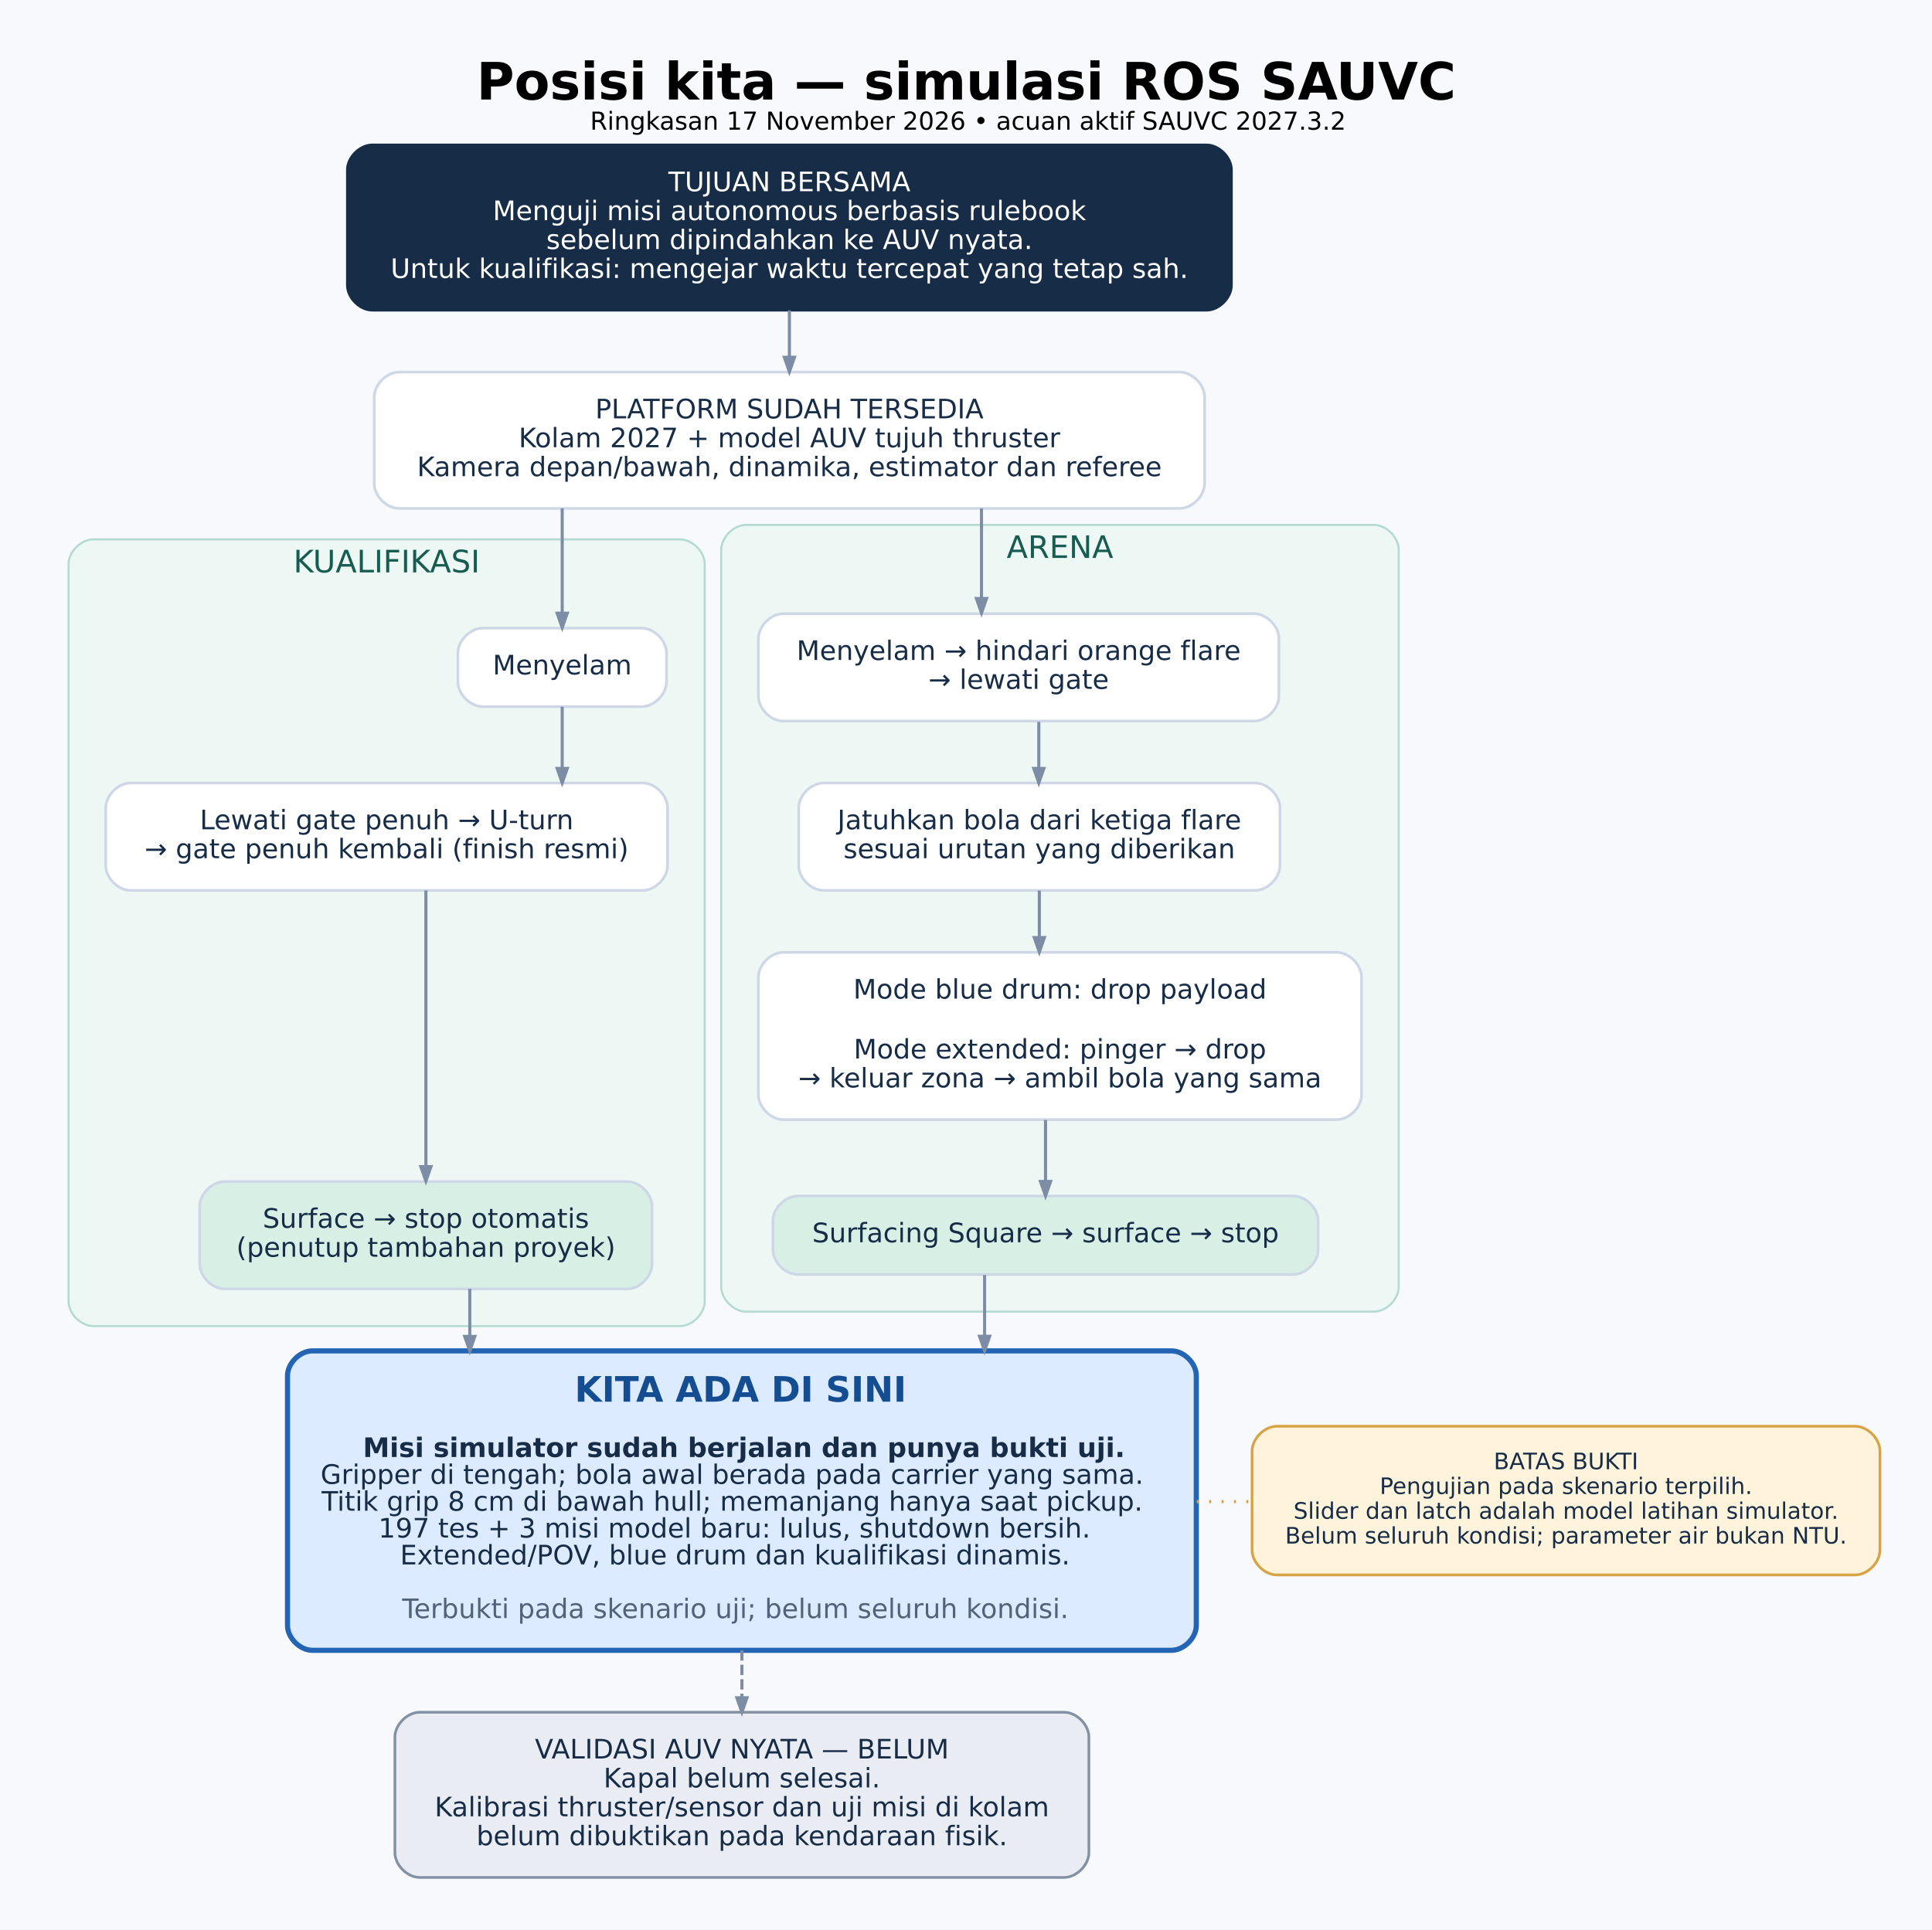
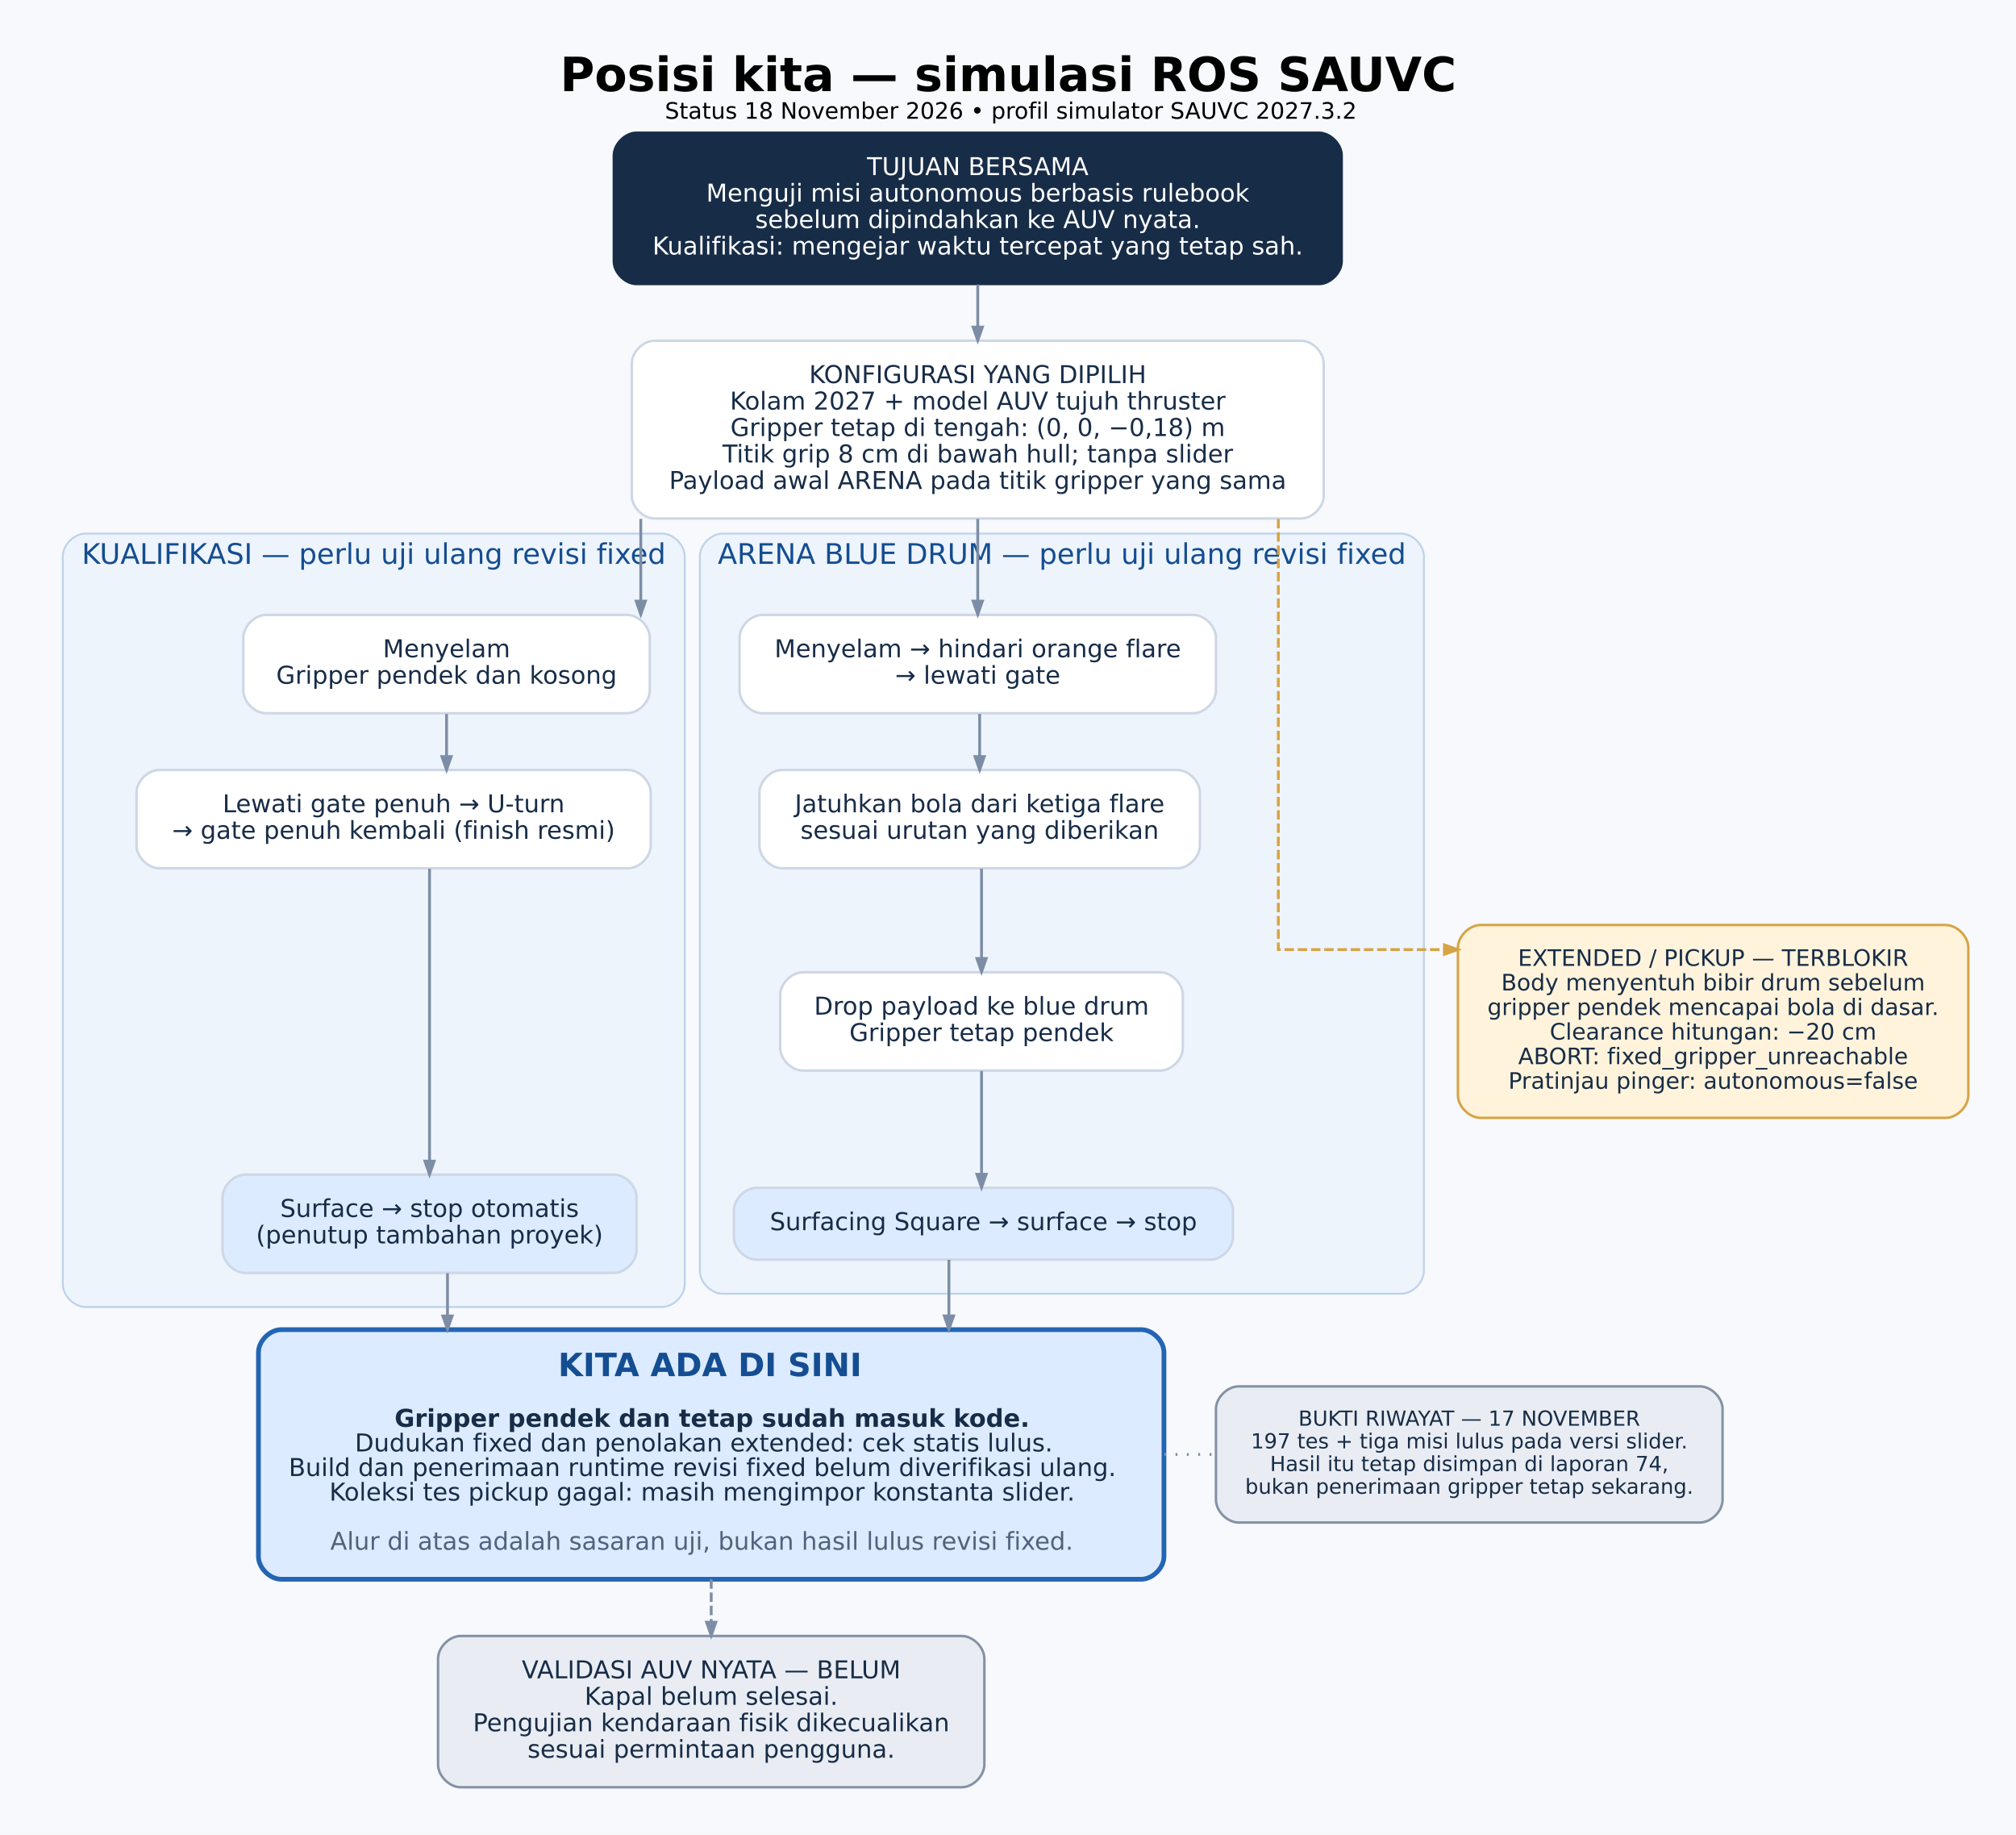
- <svg xmlns="http://www.w3.org/2000/svg" width="935pt" height="934pt" viewBox="0.00 0.00 935.40 934.40">
-   <g id="graph0" class="graph" transform="scale(1 1) rotate(0) translate(25.2 909.2)">
-     <polygon fill="#f7f9fc" stroke="transparent" points="-25.2,25.2 -25.2,-909.2 910.2,-909.2 910.2,25.2 -25.2,25.2" />
-     <text text-anchor="start" x="205.5" y="-861" font-family="DejaVu Sans" font-weight="bold" font-size="25.00">Posisi kita — simulasi ROS SAUVC</text>
-     <text text-anchor="start" x="260.5" y="-846.4" font-family="DejaVu Sans" font-size="12.00">Ringkasan 17 November 2026 • acuan aktif SAUVC 2027.3.2</text>
+ <svg xmlns="http://www.w3.org/2000/svg" width="1066pt" height="970pt" viewBox="0.00 0.00 1066.40 970.40">
+   <g id="graph0" class="graph" transform="scale(1 1) rotate(0) translate(25.2 945.2)">
+     <polygon fill="#f7f9fc" stroke="transparent" points="-25.2,25.2 -25.2,-945.2 1041.2,-945.2 1041.2,25.2 -25.2,25.2" />
+     <text text-anchor="start" x="271" y="-897" font-family="DejaVu Sans" font-weight="bold" font-size="25.00">Posisi kita — simulasi ROS SAUVC</text>
+     <text text-anchor="start" x="326.5" y="-882.4" font-family="DejaVu Sans" font-size="12.00">Status 18 November 2026 • profil simulator SAUVC 2027.3.2</text>
    <g id="clust1" class="cluster">
-       <path fill="#edf7f4" stroke="#b4dad1" d="M20,-267C20,-267 304,-267 304,-267 310,-267 316,-273 316,-279 316,-279 316,-636 316,-636 316,-642 310,-648 304,-648 304,-648 20,-648 20,-648 14,-648 8,-642 8,-636 8,-636 8,-279 8,-279 8,-273 14,-267 20,-267" />
-       <text text-anchor="middle" x="162" y="-632" font-family="DejaVu Sans" font-size="15.00" fill="#165c51">KUALIFIKASI</text>
+       <path fill="#eef4fc" stroke="#bed2eb" d="M20,-254C20,-254 325,-254 325,-254 331,-254 337,-260 337,-266 337,-266 337,-651 337,-651 337,-657 331,-663 325,-663 325,-663 20,-663 20,-663 14,-663 8,-657 8,-651 8,-651 8,-266 8,-266 8,-260 14,-254 20,-254" />
+       <text text-anchor="middle" x="172.5" y="-647" font-family="DejaVu Sans" font-size="15.00" fill="#144d91">KUALIFIKASI — perlu uji ulang revisi fixed</text>
    </g>
    <g id="clust2" class="cluster">
-       <path fill="#edf7f4" stroke="#b4dad1" d="M336,-274C336,-274 640,-274 640,-274 646,-274 652,-280 652,-286 652,-286 652,-643 652,-643 652,-649 646,-655 640,-655 640,-655 336,-655 336,-655 330,-655 324,-649 324,-643 324,-643 324,-286 324,-286 324,-280 330,-274 336,-274" />
-       <text text-anchor="middle" x="488" y="-639" font-family="DejaVu Sans" font-size="15.00" fill="#165c51">ARENA</text>
+       <path fill="#eef4fc" stroke="#bed2eb" d="M357,-261C357,-261 716,-261 716,-261 722,-261 728,-267 728,-273 728,-273 728,-651 728,-651 728,-657 722,-663 716,-663 716,-663 357,-663 357,-663 351,-663 345,-657 345,-651 345,-651 345,-273 345,-273 345,-267 351,-261 357,-261" />
+       <text text-anchor="middle" x="536.5" y="-647" font-family="DejaVu Sans" font-size="15.00" fill="#144d91">ARENA BLUE DRUM — perlu uji ulang revisi fixed</text>
    </g>
    <g id="node1" class="node">
-       <path fill="#172c47" stroke="#172c47" stroke-width="1.3" d="M559,-839C559,-839 155,-839 155,-839 149,-839 143,-833 143,-827 143,-827 143,-771 143,-771 143,-765 149,-759 155,-759 155,-759 559,-759 559,-759 565,-759 571,-765 571,-771 571,-771 571,-827 571,-827 571,-833 565,-839 559,-839" />
-       <text text-anchor="middle" x="357" y="-816.6" font-family="DejaVu Sans" font-size="13.00" fill="white">TUJUAN BERSAMA</text>
-       <text text-anchor="middle" x="357" y="-802.6" font-family="DejaVu Sans" font-size="13.00" fill="white">Menguji misi autonomous berbasis rulebook</text>
-       <text text-anchor="middle" x="357" y="-788.6" font-family="DejaVu Sans" font-size="13.00" fill="white">sebelum dipindahkan ke AUV nyata.</text>
-       <text text-anchor="middle" x="357" y="-774.6" font-family="DejaVu Sans" font-size="13.00" fill="white">Untuk kualifikasi: mengejar waktu tercepat yang tetap sah.</text>
+       <path fill="#172c47" stroke="#172c47" stroke-width="1.3" d="M672.5,-875C672.5,-875 311.5,-875 311.5,-875 305.5,-875 299.5,-869 299.5,-863 299.5,-863 299.5,-807 299.5,-807 299.5,-801 305.5,-795 311.5,-795 311.5,-795 672.5,-795 672.5,-795 678.5,-795 684.5,-801 684.5,-807 684.5,-807 684.5,-863 684.5,-863 684.5,-869 678.5,-875 672.5,-875" />
+       <text text-anchor="middle" x="492" y="-852.6" font-family="DejaVu Sans" font-size="13.00" fill="white">TUJUAN BERSAMA</text>
+       <text text-anchor="middle" x="492" y="-838.6" font-family="DejaVu Sans" font-size="13.00" fill="white">Menguji misi autonomous berbasis rulebook</text>
+       <text text-anchor="middle" x="492" y="-824.6" font-family="DejaVu Sans" font-size="13.00" fill="white">sebelum dipindahkan ke AUV nyata.</text>
+       <text text-anchor="middle" x="492" y="-810.6" font-family="DejaVu Sans" font-size="13.00" fill="white">Kualifikasi: mengejar waktu tercepat yang tetap sah.</text>
    </g>
    <g id="node2" class="node">
-       <path fill="white" stroke="#cdd7e5" stroke-width="1.3" d="M546,-729C546,-729 168,-729 168,-729 162,-729 156,-723 156,-717 156,-717 156,-675 156,-675 156,-669 162,-663 168,-663 168,-663 546,-663 546,-663 552,-663 558,-669 558,-675 558,-675 558,-717 558,-717 558,-723 552,-729 546,-729" />
-       <text text-anchor="middle" x="357" y="-706.6" font-family="DejaVu Sans" font-size="13.00" fill="#172c47">PLATFORM SUDAH TERSEDIA</text>
-       <text text-anchor="middle" x="357" y="-692.6" font-family="DejaVu Sans" font-size="13.00" fill="#172c47">Kolam 2027 + model AUV tujuh thruster</text>
-       <text text-anchor="middle" x="357" y="-678.6" font-family="DejaVu Sans" font-size="13.00" fill="#172c47">Kamera depan/bawah, dinamika, estimator dan referee</text>
+       <path fill="white" stroke="#cdd7e5" stroke-width="1.3" d="M663,-765C663,-765 321,-765 321,-765 315,-765 309,-759 309,-753 309,-753 309,-683 309,-683 309,-677 315,-671 321,-671 321,-671 663,-671 663,-671 669,-671 675,-677 675,-683 675,-683 675,-753 675,-753 675,-759 669,-765 663,-765" />
+       <text text-anchor="middle" x="492" y="-742.6" font-family="DejaVu Sans" font-size="13.00" fill="#172c47">KONFIGURASI YANG DIPILIH</text>
+       <text text-anchor="middle" x="492" y="-728.6" font-family="DejaVu Sans" font-size="13.00" fill="#172c47">Kolam 2027 + model AUV tujuh thruster</text>
+       <text text-anchor="middle" x="492" y="-714.6" font-family="DejaVu Sans" font-size="13.00" fill="#172c47">Gripper tetap di tengah: (0, 0, −0,18) m</text>
+       <text text-anchor="middle" x="492" y="-700.6" font-family="DejaVu Sans" font-size="13.00" fill="#172c47">Titik grip 8 cm di bawah hull; tanpa slider</text>
+       <text text-anchor="middle" x="492" y="-686.6" font-family="DejaVu Sans" font-size="13.00" fill="#172c47">Payload awal ARENA pada titik gripper yang sama</text>
    </g>
    <g id="edge1" class="edge">
-       <path fill="none" stroke="#7d8da5" stroke-width="1.5" d="M357,-758.88C357,-758.88 357,-736.18 357,-736.18" />
-       <polygon fill="#7d8da5" stroke="#7d8da5" stroke-width="1.5" points="359.45,-736.18 357,-729.18 354.55,-736.18 359.45,-736.18" />
+       <path fill="none" stroke="#7d8da5" stroke-width="1.5" d="M492,-794.74C492,-794.74 492,-772.19 492,-772.19" />
+       <polygon fill="#7d8da5" stroke="#7d8da5" stroke-width="1.5" points="494.45,-772.19 492,-765.19 489.55,-772.19 494.45,-772.19" />
    </g>
    <g id="node3" class="node">
-       <path fill="white" stroke="#cdd7e5" stroke-width="1.3" d="M285.5,-605C285.5,-605 208.5,-605 208.5,-605 202.5,-605 196.5,-599 196.5,-593 196.5,-593 196.5,-579 196.5,-579 196.5,-573 202.5,-567 208.5,-567 208.5,-567 285.5,-567 285.5,-567 291.5,-567 297.5,-573 297.5,-579 297.5,-579 297.5,-593 297.5,-593 297.5,-599 291.5,-605 285.5,-605" />
-       <text text-anchor="middle" x="247" y="-582.6" font-family="DejaVu Sans" font-size="13.00" fill="#172c47">Menyelam</text>
+       <path fill="white" stroke="#cdd7e5" stroke-width="1.3" d="M306.5,-620C306.5,-620 115.5,-620 115.5,-620 109.5,-620 103.5,-614 103.5,-608 103.5,-608 103.5,-580 103.5,-580 103.5,-574 109.5,-568 115.5,-568 115.5,-568 306.5,-568 306.5,-568 312.5,-568 318.5,-574 318.5,-580 318.5,-580 318.5,-608 318.5,-608 318.5,-614 312.5,-620 306.5,-620" />
+       <text text-anchor="middle" x="211" y="-597.6" font-family="DejaVu Sans" font-size="13.00" fill="#172c47">Menyelam</text>
+       <text text-anchor="middle" x="211" y="-583.6" font-family="DejaVu Sans" font-size="13.00" fill="#172c47">Gripper pendek dan kosong</text>
    </g>
    <g id="edge7" class="edge">
-       <path fill="none" stroke="#7d8da5" stroke-width="1.5" d="M247,-663C247,-663 247,-612.23 247,-612.23" />
-       <polygon fill="#7d8da5" stroke="#7d8da5" stroke-width="1.5" points="249.45,-612.23 247,-605.23 244.55,-612.23 249.45,-612.23" />
+       <path fill="none" stroke="#7d8da5" stroke-width="1.5" d="M313.75,-670.77C313.75,-670.77 313.75,-627.29 313.75,-627.29" />
+       <polygon fill="#7d8da5" stroke="#7d8da5" stroke-width="1.5" points="316.2,-627.29 313.75,-620.29 311.3,-627.29 316.2,-627.29" />
    </g>
    <g id="node6" class="node">
-       <path fill="white" stroke="#cdd7e5" stroke-width="1.3" d="M582,-612C582,-612 354,-612 354,-612 348,-612 342,-606 342,-600 342,-600 342,-572 342,-572 342,-566 348,-560 354,-560 354,-560 582,-560 582,-560 588,-560 594,-566 594,-572 594,-572 594,-600 594,-600 594,-606 588,-612 582,-612" />
-       <text text-anchor="middle" x="468" y="-589.6" font-family="DejaVu Sans" font-size="13.00" fill="#172c47">Menyelam → hindari orange flare</text>
-       <text text-anchor="middle" x="468" y="-575.6" font-family="DejaVu Sans" font-size="13.00" fill="#172c47">→ lewati gate</text>
+       <path fill="white" stroke="#cdd7e5" stroke-width="1.3" d="M606,-620C606,-620 378,-620 378,-620 372,-620 366,-614 366,-608 366,-608 366,-580 366,-580 366,-574 372,-568 378,-568 378,-568 606,-568 606,-568 612,-568 618,-574 618,-580 618,-580 618,-608 618,-608 618,-614 612,-620 606,-620" />
+       <text text-anchor="middle" x="492" y="-597.6" font-family="DejaVu Sans" font-size="13.00" fill="#172c47">Menyelam → hindari orange flare</text>
+       <text text-anchor="middle" x="492" y="-583.6" font-family="DejaVu Sans" font-size="13.00" fill="#172c47">→ lewati gate</text>
    </g>
    <g id="edge8" class="edge">
-       <path fill="none" stroke="#7d8da5" stroke-width="1.5" d="M450,-663C450,-663 450,-619.35 450,-619.35" />
-       <polygon fill="#7d8da5" stroke="#7d8da5" stroke-width="1.5" points="452.45,-619.35 450,-612.35 447.55,-619.35 452.45,-619.35" />
+       <path fill="none" stroke="#7d8da5" stroke-width="1.5" d="M492,-670.77C492,-670.77 492,-627.29 492,-627.29" />
+       <polygon fill="#7d8da5" stroke="#7d8da5" stroke-width="1.5" points="494.45,-627.29 492,-620.29 489.55,-627.29 494.45,-627.29" />
+     </g>
+     <g id="node10" class="node">
+       <path fill="#fff3db" stroke="#d6a445" stroke-width="1.3" d="M1004,-456C1004,-456 758,-456 758,-456 752,-456 746,-450 746,-444 746,-444 746,-366 746,-366 746,-360 752,-354 758,-354 758,-354 1004,-354 1004,-354 1010,-354 1016,-360 1016,-366 1016,-366 1016,-444 1016,-444 1016,-450 1010,-456 1004,-456" />
+       <text text-anchor="middle" x="881" y="-434.4" font-family="DejaVu Sans" font-size="12.00" fill="#172c47">EXTENDED / PICKUP — TERBLOKIR</text>
+       <text text-anchor="middle" x="881" y="-421.4" font-family="DejaVu Sans" font-size="12.00" fill="#172c47">Body menyentuh bibir drum sebelum</text>
+       <text text-anchor="middle" x="881" y="-408.4" font-family="DejaVu Sans" font-size="12.00" fill="#172c47">gripper pendek mencapai bola di dasar.</text>
+       <text text-anchor="middle" x="881" y="-395.4" font-family="DejaVu Sans" font-size="12.00" fill="#172c47">Clearance hitungan: −20 cm</text>
+       <text text-anchor="middle" x="881" y="-382.4" font-family="DejaVu Sans" font-size="12.00" fill="#172c47">ABORT: fixed_gripper_unreachable</text>
+       <text text-anchor="middle" x="881" y="-369.4" font-family="DejaVu Sans" font-size="12.00" fill="#172c47">Pratinjau pinger: autonomous=false</text>
+     </g>
+     <g id="edge9" class="edge">
+       <path fill="none" stroke="#d6a445" stroke-width="1.5" stroke-dasharray="5,2" d="M651,-670.73C651,-592.1 651,-443 651,-443 651,-443 738.88,-443 738.88,-443" />
+       <polygon fill="#d6a445" stroke="#d6a445" stroke-width="1.5" points="738.88,-445.45 745.88,-443 738.88,-440.55 738.88,-445.45" />
    </g>
    <g id="node4" class="node">
-       <path fill="white" stroke="#cdd7e5" stroke-width="1.3" d="M286,-530C286,-530 38,-530 38,-530 32,-530 26,-524 26,-518 26,-518 26,-490 26,-490 26,-484 32,-478 38,-478 38,-478 286,-478 286,-478 292,-478 298,-484 298,-490 298,-490 298,-518 298,-518 298,-524 292,-530 286,-530" />
-       <text text-anchor="middle" x="162" y="-507.6" font-family="DejaVu Sans" font-size="13.00" fill="#172c47">Lewati gate penuh → U-turn</text>
-       <text text-anchor="middle" x="162" y="-493.6" font-family="DejaVu Sans" font-size="13.00" fill="#172c47">→ gate penuh kembali (finish resmi)</text>
+       <path fill="white" stroke="#cdd7e5" stroke-width="1.3" d="M307,-538C307,-538 59,-538 59,-538 53,-538 47,-532 47,-526 47,-526 47,-498 47,-498 47,-492 53,-486 59,-486 59,-486 307,-486 307,-486 313,-486 319,-492 319,-498 319,-498 319,-526 319,-526 319,-532 313,-538 307,-538" />
+       <text text-anchor="middle" x="183" y="-515.6" font-family="DejaVu Sans" font-size="13.00" fill="#172c47">Lewati gate penuh → U-turn</text>
+       <text text-anchor="middle" x="183" y="-501.6" font-family="DejaVu Sans" font-size="13.00" fill="#172c47">→ gate penuh kembali (finish resmi)</text>
    </g>
    <g id="edge2" class="edge">
-       <path fill="none" stroke="#7d8da5" stroke-width="1.5" d="M247,-566.98C247,-566.98 247,-537.06 247,-537.06" />
-       <polygon fill="#7d8da5" stroke="#7d8da5" stroke-width="1.5" points="249.45,-537.06 247,-530.06 244.55,-537.06 249.45,-537.06" />
+       <path fill="none" stroke="#7d8da5" stroke-width="1.5" d="M211,-567.6C211,-567.6 211,-545.07 211,-545.07" />
+       <polygon fill="#7d8da5" stroke="#7d8da5" stroke-width="1.5" points="213.45,-545.07 211,-538.07 208.55,-545.07 213.45,-545.07" />
    </g>
    <g id="node5" class="node">
-       <path fill="#d8efe6" stroke="#cdd7e5" stroke-width="1.3" d="M278.5,-337C278.5,-337 83.5,-337 83.5,-337 77.5,-337 71.5,-331 71.5,-325 71.5,-325 71.5,-297 71.5,-297 71.5,-291 77.5,-285 83.5,-285 83.5,-285 278.5,-285 278.5,-285 284.5,-285 290.5,-291 290.5,-297 290.5,-297 290.5,-325 290.5,-325 290.5,-331 284.5,-337 278.5,-337" />
-       <text text-anchor="middle" x="181" y="-314.6" font-family="DejaVu Sans" font-size="13.00" fill="#172c47">Surface → stop otomatis</text>
-       <text text-anchor="middle" x="181" y="-300.6" font-family="DejaVu Sans" font-size="13.00" fill="#172c47">(penutup tambahan proyek)</text>
+       <path fill="#dcebff" stroke="#cdd7e5" stroke-width="1.3" d="M299.5,-324C299.5,-324 104.5,-324 104.5,-324 98.5,-324 92.5,-318 92.5,-312 92.5,-312 92.5,-284 92.5,-284 92.5,-278 98.5,-272 104.5,-272 104.5,-272 299.5,-272 299.5,-272 305.5,-272 311.5,-278 311.5,-284 311.5,-284 311.5,-312 311.5,-312 311.5,-318 305.5,-324 299.5,-324" />
+       <text text-anchor="middle" x="202" y="-301.6" font-family="DejaVu Sans" font-size="13.00" fill="#172c47">Surface → stop otomatis</text>
+       <text text-anchor="middle" x="202" y="-287.6" font-family="DejaVu Sans" font-size="13.00" fill="#172c47">(penutup tambahan proyek)</text>
    </g>
    <g id="edge3" class="edge">
-       <path fill="none" stroke="#7d8da5" stroke-width="1.5" d="M181,-477.97C181,-477.97 181,-344.23 181,-344.23" />
-       <polygon fill="#7d8da5" stroke="#7d8da5" stroke-width="1.5" points="183.45,-344.23 181,-337.23 178.55,-344.23 183.45,-344.23" />
+       <path fill="none" stroke="#7d8da5" stroke-width="1.5" d="M202,-485.76C202,-485.76 202,-331.12 202,-331.12" />
+       <polygon fill="#7d8da5" stroke="#7d8da5" stroke-width="1.5" points="204.45,-331.12 202,-324.12 199.55,-331.12 204.45,-331.12" />
    </g>
-     <g id="node10" class="node">
-       <path fill="#dcebff" stroke="#2365b4" stroke-width="2.5" d="M542,-255C542,-255 126,-255 126,-255 120,-255 114,-249 114,-243 114,-243 114,-122 114,-122 114,-116 120,-110 126,-110 126,-110 542,-110 542,-110 548,-110 554,-116 554,-122 554,-122 554,-243 554,-243 554,-249 548,-255 542,-255" />
-       <text text-anchor="start" x="253" y="-230.4" font-family="DejaVu Sans" font-weight="bold" font-size="17.00" fill="#144d91">KITA ADA DI SINI</text>
-       <text text-anchor="start" x="150.5" y="-203.6" font-family="DejaVu Sans" font-weight="bold" font-size="13.00" fill="#172c47">Misi simulator sudah berjalan dan punya bukti uji.</text>
-       <text text-anchor="start" x="130" y="-190.6" font-family="DejaVu Sans" font-size="13.00" fill="#172c47">Gripper di tengah; bola awal berada pada carrier yang sama.</text>
-       <text text-anchor="start" x="130.5" y="-177.6" font-family="DejaVu Sans" font-size="13.00" fill="#172c47">Titik grip 8 cm di bawah hull; memanjang hanya saat pickup.</text>
-       <text text-anchor="start" x="158" y="-164.6" font-family="DejaVu Sans" font-size="13.00" fill="#172c47">197 tes + 3 misi model baru: lulus, shutdown bersih.</text>
-       <text text-anchor="start" x="168.5" y="-151.6" font-family="DejaVu Sans" font-size="13.00" fill="#172c47">Extended/POV, blue drum dan kualifikasi dinamis.</text>
-       <text text-anchor="start" x="169.5" y="-125.6" font-family="DejaVu Sans" font-size="13.00" fill="#52627a">Terbukti pada skenario uji; belum seluruh kondisi.</text>
+     <g id="node11" class="node">
+       <path fill="#dcebff" stroke="#2365b4" stroke-width="2.5" d="M578.5,-242C578.5,-242 123.5,-242 123.5,-242 117.5,-242 111.5,-236 111.5,-230 111.5,-230 111.5,-122 111.5,-122 111.5,-116 117.5,-110 123.5,-110 123.5,-110 578.5,-110 578.5,-110 584.5,-110 590.5,-116 590.5,-122 590.5,-122 590.5,-230 590.5,-230 590.5,-236 584.5,-242 578.5,-242" />
+       <text text-anchor="start" x="270" y="-217.4" font-family="DejaVu Sans" font-weight="bold" font-size="17.00" fill="#144d91">KITA ADA DI SINI</text>
+       <text text-anchor="start" x="183.5" y="-190.6" font-family="DejaVu Sans" font-weight="bold" font-size="13.00" fill="#172c47">Gripper pendek dan tetap sudah masuk kode.</text>
+       <text text-anchor="start" x="162.5" y="-177.6" font-family="DejaVu Sans" font-size="13.00" fill="#172c47">Dudukan fixed dan penolakan extended: cek statis lulus.</text>
+       <text text-anchor="start" x="127.5" y="-164.6" font-family="DejaVu Sans" font-size="13.00" fill="#172c47">Build dan penerimaan runtime revisi fixed belum diverifikasi ulang.</text>
+       <text text-anchor="start" x="149" y="-151.6" font-family="DejaVu Sans" font-size="13.00" fill="#172c47">Koleksi tes pickup gagal: masih mengimpor konstanta slider.</text>
+       <text text-anchor="start" x="149.5" y="-125.6" font-family="DejaVu Sans" font-size="13.00" fill="#52627a">Alur di atas adalah sasaran uji, bukan hasil lulus revisi fixed.</text>
    </g>
-     <g id="edge10" class="edge">
-       <path fill="none" stroke="#7d8da5" stroke-width="1.5" d="M202.25,-285C202.25,-285 202.25,-262 202.25,-262" />
-       <polygon fill="#7d8da5" stroke="#7d8da5" stroke-width="1.5" points="204.7,-262 202.25,-255 199.8,-262 204.7,-262" />
+     <g id="edge11" class="edge">
+       <path fill="none" stroke="#7d8da5" stroke-width="1.5" d="M211.5,-271.83C211.5,-271.83 211.5,-249.23 211.5,-249.23" />
+       <polygon fill="#7d8da5" stroke="#7d8da5" stroke-width="1.5" points="213.95,-249.23 211.5,-242.23 209.05,-249.23 213.95,-249.23" />
    </g>
    <g id="node7" class="node">
-       <path fill="white" stroke="#cdd7e5" stroke-width="1.3" d="M582.5,-530C582.5,-530 373.5,-530 373.5,-530 367.5,-530 361.5,-524 361.5,-518 361.5,-518 361.5,-490 361.5,-490 361.5,-484 367.5,-478 373.5,-478 373.5,-478 582.5,-478 582.5,-478 588.5,-478 594.5,-484 594.5,-490 594.5,-490 594.5,-518 594.5,-518 594.5,-524 588.5,-530 582.5,-530" />
-       <text text-anchor="middle" x="478" y="-507.6" font-family="DejaVu Sans" font-size="13.00" fill="#172c47">Jatuhkan bola dari ketiga flare</text>
-       <text text-anchor="middle" x="478" y="-493.6" font-family="DejaVu Sans" font-size="13.00" fill="#172c47">sesuai urutan yang diberikan</text>
+       <path fill="white" stroke="#cdd7e5" stroke-width="1.3" d="M597.5,-538C597.5,-538 388.5,-538 388.5,-538 382.5,-538 376.5,-532 376.5,-526 376.5,-526 376.5,-498 376.5,-498 376.5,-492 382.5,-486 388.5,-486 388.5,-486 597.5,-486 597.5,-486 603.5,-486 609.5,-492 609.5,-498 609.5,-498 609.5,-526 609.5,-526 609.5,-532 603.5,-538 597.5,-538" />
+       <text text-anchor="middle" x="493" y="-515.6" font-family="DejaVu Sans" font-size="13.00" fill="#172c47">Jatuhkan bola dari ketiga flare</text>
+       <text text-anchor="middle" x="493" y="-501.6" font-family="DejaVu Sans" font-size="13.00" fill="#172c47">sesuai urutan yang diberikan</text>
    </g>
    <g id="edge4" class="edge">
-       <path fill="none" stroke="#7d8da5" stroke-width="1.5" d="M477.75,-559.6C477.75,-559.6 477.75,-537.07 477.75,-537.07" />
-       <polygon fill="#7d8da5" stroke="#7d8da5" stroke-width="1.5" points="480.2,-537.07 477.75,-530.07 475.3,-537.07 480.2,-537.07" />
+       <path fill="none" stroke="#7d8da5" stroke-width="1.5" d="M493,-567.6C493,-567.6 493,-545.07 493,-545.07" />
+       <polygon fill="#7d8da5" stroke="#7d8da5" stroke-width="1.5" points="495.45,-545.07 493,-538.07 490.55,-545.07 495.45,-545.07" />
    </g>
    <g id="node8" class="node">
-       <path fill="white" stroke="#cdd7e5" stroke-width="1.3" d="M622,-448C622,-448 354,-448 354,-448 348,-448 342,-442 342,-436 342,-436 342,-379 342,-379 342,-373 348,-367 354,-367 354,-367 622,-367 622,-367 628,-367 634,-373 634,-379 634,-379 634,-436 634,-436 634,-442 628,-448 622,-448" />
-       <text text-anchor="middle" x="488" y="-425.6" font-family="DejaVu Sans" font-size="13.00" fill="#172c47">Mode blue drum: drop payload</text>
-       <text text-anchor="middle" x="488" y="-396.6" font-family="DejaVu Sans" font-size="13.00" fill="#172c47">Mode extended: pinger → drop</text>
-       <text text-anchor="middle" x="488" y="-382.6" font-family="DejaVu Sans" font-size="13.00" fill="#172c47">→ keluar zona → ambil bola yang sama</text>
+       <path fill="white" stroke="#cdd7e5" stroke-width="1.3" d="M588.5,-431C588.5,-431 399.5,-431 399.5,-431 393.5,-431 387.5,-425 387.5,-419 387.5,-419 387.5,-391 387.5,-391 387.5,-385 393.5,-379 399.5,-379 399.5,-379 588.5,-379 588.5,-379 594.5,-379 600.5,-385 600.5,-391 600.5,-391 600.5,-419 600.5,-419 600.5,-425 594.5,-431 588.5,-431" />
+       <text text-anchor="middle" x="494" y="-408.6" font-family="DejaVu Sans" font-size="13.00" fill="#172c47">Drop payload ke blue drum</text>
+       <text text-anchor="middle" x="494" y="-394.6" font-family="DejaVu Sans" font-size="13.00" fill="#172c47">Gripper tetap pendek</text>
    </g>
    <g id="edge5" class="edge">
-       <path fill="none" stroke="#7d8da5" stroke-width="1.5" d="M478,-477.89C478,-477.89 478,-455.16 478,-455.16" />
-       <polygon fill="#7d8da5" stroke="#7d8da5" stroke-width="1.5" points="480.45,-455.16 478,-448.16 475.55,-455.16 480.45,-455.16" />
+       <path fill="none" stroke="#7d8da5" stroke-width="1.5" d="M494,-485.82C494,-485.82 494,-438.28 494,-438.28" />
+       <polygon fill="#7d8da5" stroke="#7d8da5" stroke-width="1.5" points="496.45,-438.28 494,-431.28 491.55,-438.28 496.45,-438.28" />
    </g>
    <g id="node9" class="node">
-       <path fill="#d8efe6" stroke="#cdd7e5" stroke-width="1.3" d="M601,-330C601,-330 361,-330 361,-330 355,-330 349,-324 349,-318 349,-318 349,-304 349,-304 349,-298 355,-292 361,-292 361,-292 601,-292 601,-292 607,-292 613,-298 613,-304 613,-304 613,-318 613,-318 613,-324 607,-330 601,-330" />
-       <text text-anchor="middle" x="481" y="-307.6" font-family="DejaVu Sans" font-size="13.00" fill="#172c47">Surfacing Square → surface → stop</text>
+       <path fill="#dcebff" stroke="#cdd7e5" stroke-width="1.3" d="M615,-317C615,-317 375,-317 375,-317 369,-317 363,-311 363,-305 363,-305 363,-291 363,-291 363,-285 369,-279 375,-279 375,-279 615,-279 615,-279 621,-279 627,-285 627,-291 627,-291 627,-305 627,-305 627,-311 621,-317 615,-317" />
+       <text text-anchor="middle" x="495" y="-294.6" font-family="DejaVu Sans" font-size="13.00" fill="#172c47">Surfacing Square → surface → stop</text>
    </g>
    <g id="edge6" class="edge">
-       <path fill="none" stroke="#7d8da5" stroke-width="1.5" d="M481,-366.85C481,-366.85 481,-337.05 481,-337.05" />
-       <polygon fill="#7d8da5" stroke="#7d8da5" stroke-width="1.5" points="483.45,-337.05 481,-330.05 478.55,-337.05 483.45,-337.05" />
-     </g>
-     <g id="edge11" class="edge">
-       <path fill="none" stroke="#7d8da5" stroke-width="1.5" d="M451.5,-291.76C451.5,-291.76 451.5,-262.07 451.5,-262.07" />
-       <polygon fill="#7d8da5" stroke="#7d8da5" stroke-width="1.5" points="453.95,-262.07 451.5,-255.07 449.05,-262.07 453.95,-262.07" />
-     </g>
-     <g id="node11" class="node">
-       <path fill="#fff3db" stroke="#d6a445" stroke-width="1.3" d="M873,-218.5C873,-218.5 593,-218.5 593,-218.5 587,-218.5 581,-212.5 581,-206.5 581,-206.5 581,-158.5 581,-158.5 581,-152.5 587,-146.5 593,-146.5 593,-146.5 873,-146.5 873,-146.5 879,-146.5 885,-152.5 885,-158.5 885,-158.5 885,-206.5 885,-206.5 885,-212.5 879,-218.5 873,-218.5" />
-       <text text-anchor="middle" x="733" y="-197.7" font-family="DejaVu Sans" font-size="11.00" fill="#172c47">BATAS BUKTI</text>
-       <text text-anchor="middle" x="733" y="-185.7" font-family="DejaVu Sans" font-size="11.00" fill="#172c47">Pengujian pada skenario terpilih.</text>
-       <text text-anchor="middle" x="733" y="-173.7" font-family="DejaVu Sans" font-size="11.00" fill="#172c47">Slider dan latch adalah model latihan simulator.</text>
-       <text text-anchor="middle" x="733" y="-161.7" font-family="DejaVu Sans" font-size="11.00" fill="#172c47">Belum seluruh kondisi; parameter air bukan NTU.</text>
+       <path fill="none" stroke="#7d8da5" stroke-width="1.5" d="M494,-378.82C494,-378.82 494,-324.19 494,-324.19" />
+       <polygon fill="#7d8da5" stroke="#7d8da5" stroke-width="1.5" points="496.45,-324.19 494,-317.19 491.55,-324.19 496.45,-324.19" />
    </g>
    <g id="edge12" class="edge">
-       <path fill="none" stroke="#d6a445" stroke-width="1.5" stroke-dasharray="1,5" d="M554.22,-182C563.15,-182 572.02,-182 580.77,-182" />
+       <path fill="none" stroke="#7d8da5" stroke-width="1.5" d="M476.75,-278.94C476.75,-278.94 476.75,-249.27 476.75,-249.27" />
+       <polygon fill="#7d8da5" stroke="#7d8da5" stroke-width="1.5" points="479.2,-249.27 476.75,-242.27 474.3,-249.27 479.2,-249.27" />
    </g>
    <g id="node12" class="node">
-       <path fill="#e9edf3" stroke="#8491a5" stroke-width="1.3" d="M490,-80C490,-80 178,-80 178,-80 172,-80 166,-74 166,-68 166,-68 166,-12 166,-12 166,-6 172,0 178,0 178,0 490,0 490,0 496,0 502,-6 502,-12 502,-12 502,-68 502,-68 502,-74 496,-80 490,-80" />
-       <text text-anchor="middle" x="334" y="-57.6" font-family="DejaVu Sans" font-size="13.00" fill="#172c47">VALIDASI AUV NYATA — BELUM</text>
-       <text text-anchor="middle" x="334" y="-43.6" font-family="DejaVu Sans" font-size="13.00" fill="#172c47">Kapal belum selesai.</text>
-       <text text-anchor="middle" x="334" y="-29.6" font-family="DejaVu Sans" font-size="13.00" fill="#172c47">Kalibrasi thruster/sensor dan uji misi di kolam</text>
-       <text text-anchor="middle" x="334" y="-15.6" font-family="DejaVu Sans" font-size="13.00" fill="#172c47">belum dibuktikan pada kendaraan fisik.</text>
+       <path fill="#e9edf3" stroke="#8491a5" stroke-width="1.3" d="M874,-212C874,-212 630,-212 630,-212 624,-212 618,-206 618,-200 618,-200 618,-152 618,-152 618,-146 624,-140 630,-140 630,-140 874,-140 874,-140 880,-140 886,-146 886,-152 886,-152 886,-200 886,-200 886,-206 880,-212 874,-212" />
+       <text text-anchor="middle" x="752" y="-191.2" font-family="DejaVu Sans" font-size="11.00" fill="#172c47">BUKTI RIWAYAT — 17 NOVEMBER</text>
+       <text text-anchor="middle" x="752" y="-179.2" font-family="DejaVu Sans" font-size="11.00" fill="#172c47">197 tes + tiga misi lulus pada versi slider.</text>
+       <text text-anchor="middle" x="752" y="-167.2" font-family="DejaVu Sans" font-size="11.00" fill="#172c47">Hasil itu tetap disimpan di laporan 74,</text>
+       <text text-anchor="middle" x="752" y="-155.2" font-family="DejaVu Sans" font-size="11.00" fill="#172c47">bukan penerimaan gripper tetap sekarang.</text>
    </g>
    <g id="edge13" class="edge">
-       <path fill="none" stroke="#7d8da5" stroke-width="1.5" stroke-dasharray="5,2" d="M334,-110C334,-110 334,-87.03 334,-87.03" />
-       <polygon fill="#7d8da5" stroke="#7d8da5" stroke-width="1.5" points="336.45,-87.03 334,-80.03 331.55,-87.03 336.45,-87.03" />
+       <path fill="none" stroke="#7d8da5" stroke-width="1.5" stroke-dasharray="1,5" d="M590.63,-176C599.83,-176 608.92,-176 617.81,-176" />
+     </g>
+     <g id="node13" class="node">
+       <path fill="#e9edf3" stroke="#8491a5" stroke-width="1.3" d="M483.5,-80C483.5,-80 218.5,-80 218.5,-80 212.5,-80 206.5,-74 206.5,-68 206.5,-68 206.5,-12 206.5,-12 206.5,-6 212.5,0 218.5,0 218.5,0 483.5,0 483.5,0 489.5,0 495.5,-6 495.5,-12 495.5,-12 495.5,-68 495.5,-68 495.5,-74 489.5,-80 483.5,-80" />
+       <text text-anchor="middle" x="351" y="-57.6" font-family="DejaVu Sans" font-size="13.00" fill="#172c47">VALIDASI AUV NYATA — BELUM</text>
+       <text text-anchor="middle" x="351" y="-43.6" font-family="DejaVu Sans" font-size="13.00" fill="#172c47">Kapal belum selesai.</text>
+       <text text-anchor="middle" x="351" y="-29.6" font-family="DejaVu Sans" font-size="13.00" fill="#172c47">Pengujian kendaraan fisik dikecualikan</text>
+       <text text-anchor="middle" x="351" y="-15.6" font-family="DejaVu Sans" font-size="13.00" fill="#172c47">sesuai permintaan pengguna.</text>
+     </g>
+     <g id="edge14" class="edge">
+       <path fill="none" stroke="#7d8da5" stroke-width="1.5" stroke-dasharray="5,2" d="M351,-109.99C351,-109.99 351,-87.27 351,-87.27" />
+       <polygon fill="#7d8da5" stroke="#7d8da5" stroke-width="1.5" points="353.45,-87.27 351,-80.27 348.55,-87.27 353.45,-87.27" />
    </g>
  </g>
</svg>
